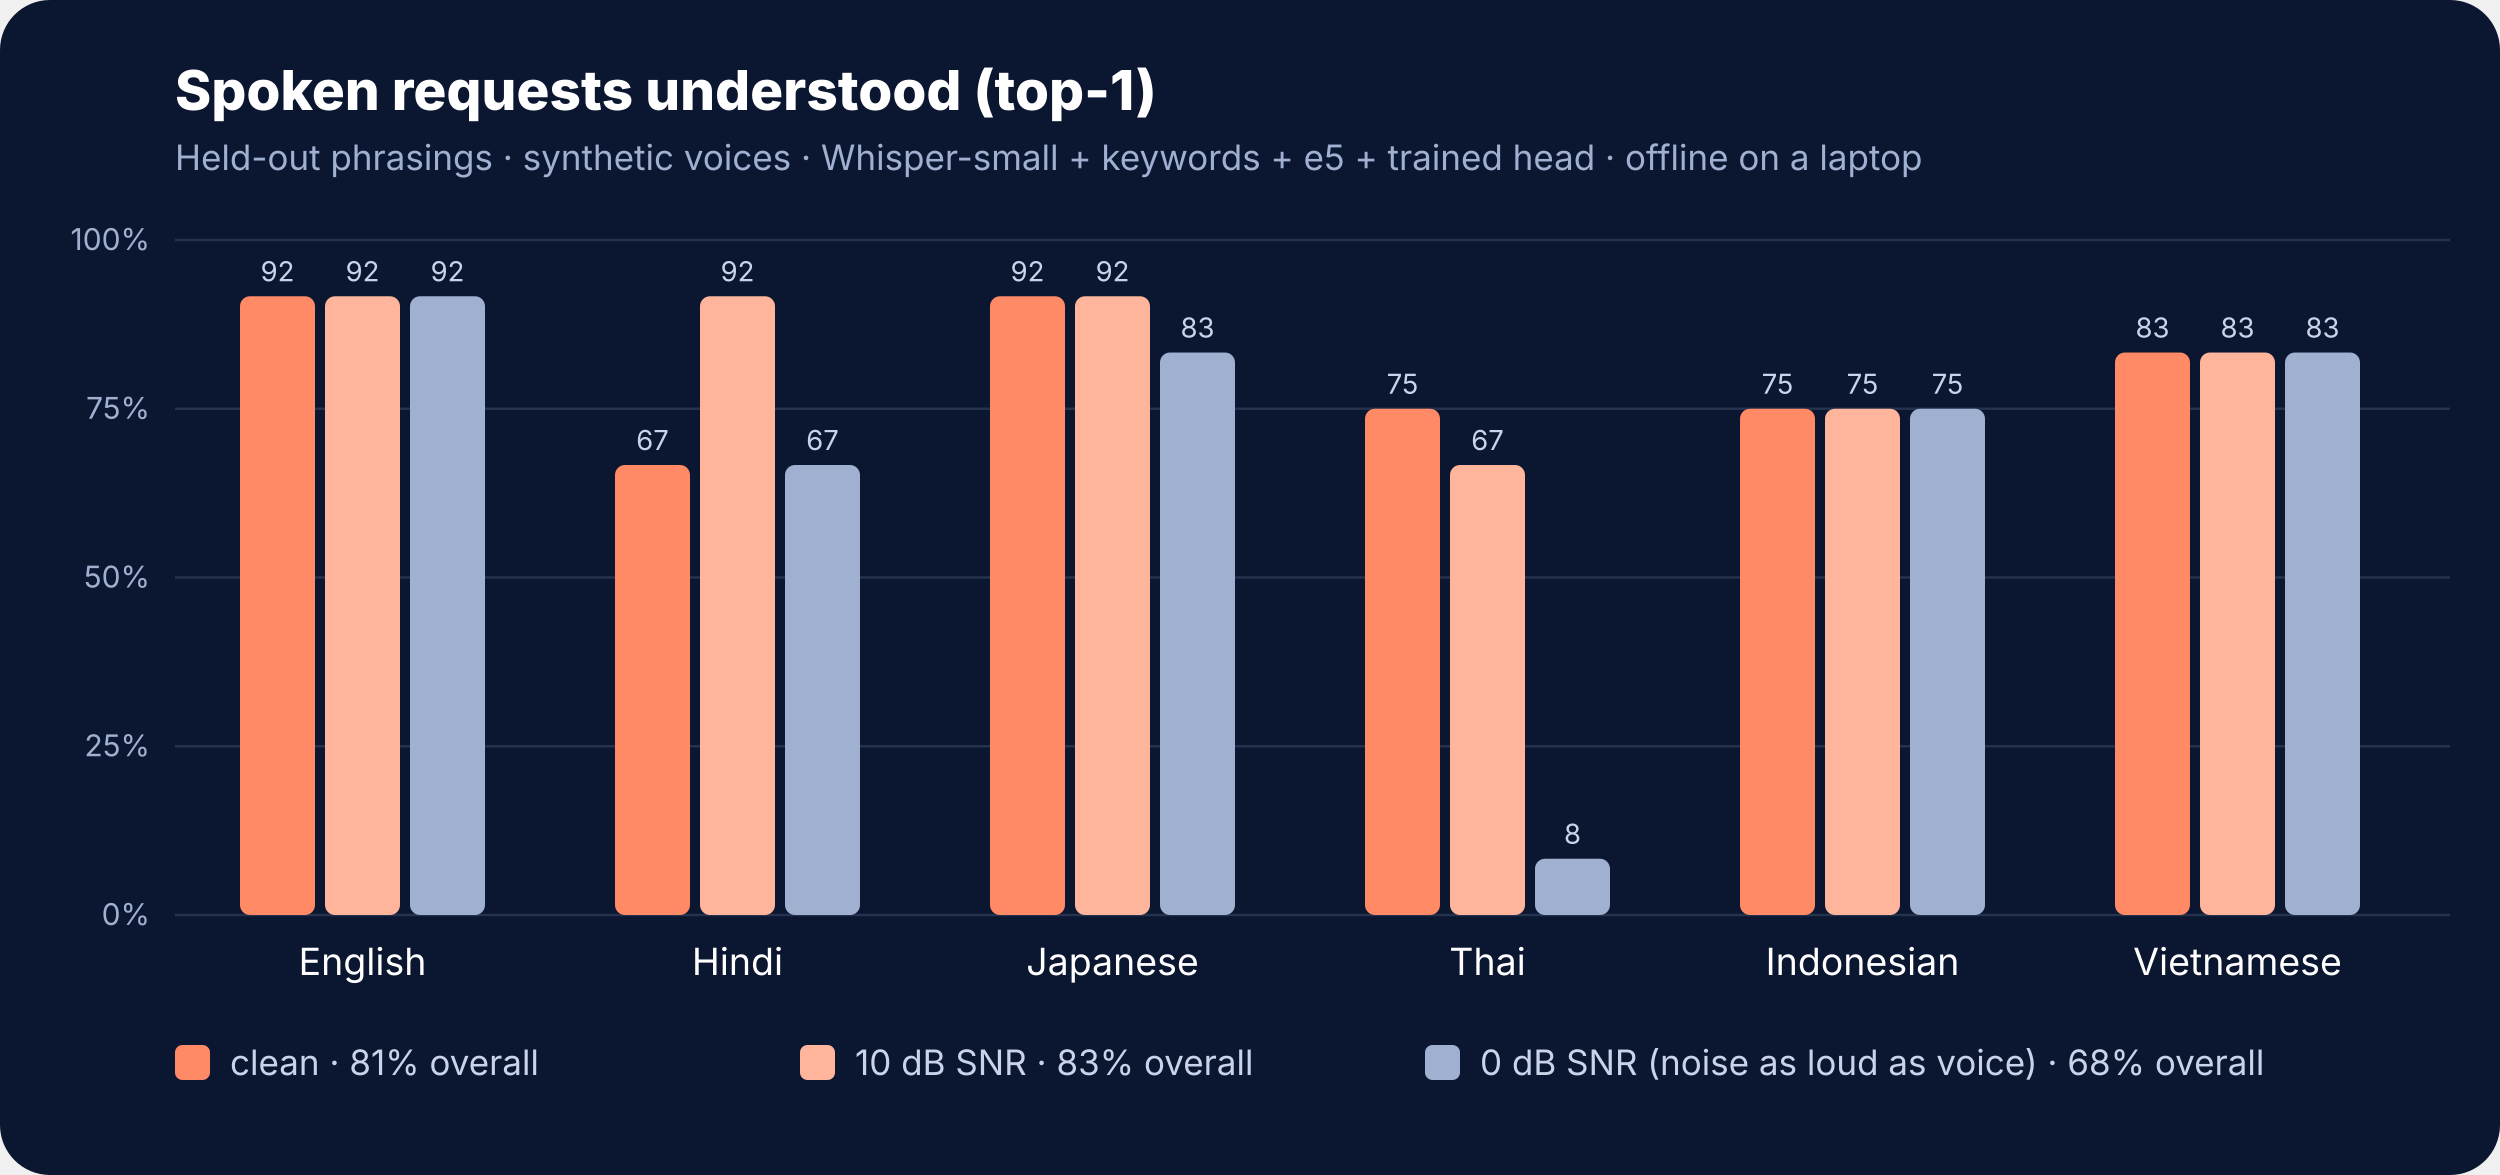
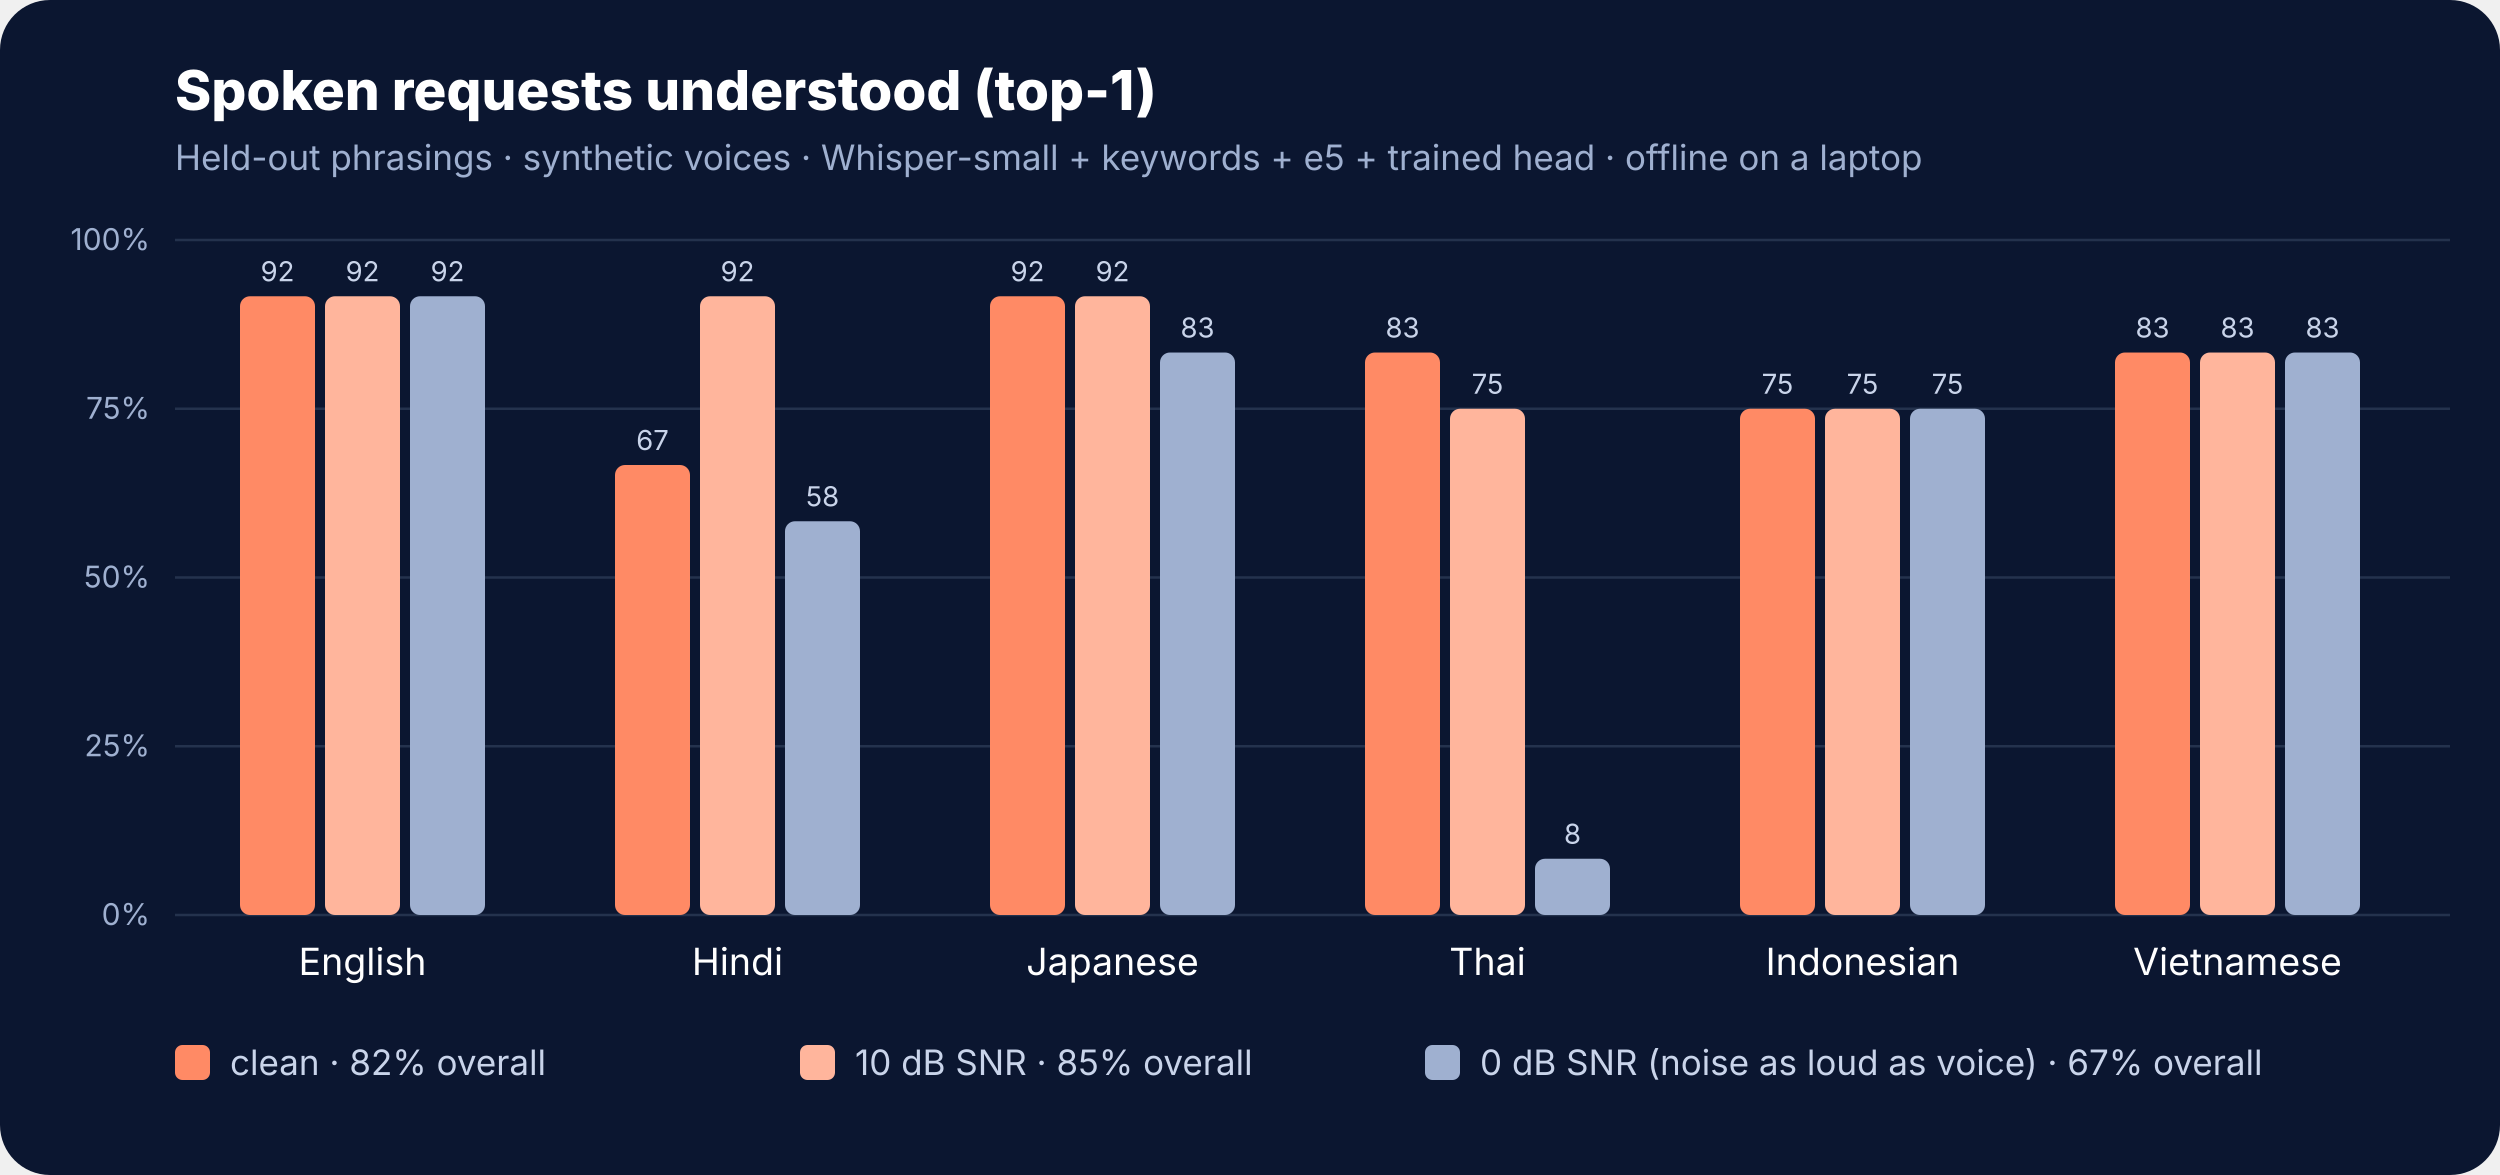
<svg xmlns="http://www.w3.org/2000/svg" viewBox="0 0 1000 470" font-family="system-ui, -apple-system, 'Segoe UI', sans-serif">
  <rect width="1000" height="470" rx="20" fill="#0b1630" />
  <text x="70" y="44" font-size="22" font-weight="800" fill="#fff">Spoken requests understood (top-1)</text>
  <text x="70" y="68" font-size="14" fill="#9fb0d0">Held-out phrasings · synthetic voices · Whisper-small + keywords + e5 + trained head · offline on a laptop</text>
  <line x1="70" x2="980" y1="366" y2="366" stroke="#24324d" />
  <text x="60" y="370" font-size="12" text-anchor="end" fill="#9fb0d0">0%</text>
  <line x1="70" x2="980" y1="298.5" y2="298.5" stroke="#24324d" />
  <text x="60" y="302.5" font-size="12" text-anchor="end" fill="#9fb0d0">25%</text>
  <line x1="70" x2="980" y1="231" y2="231" stroke="#24324d" />
  <text x="60" y="235" font-size="12" text-anchor="end" fill="#9fb0d0">50%</text>
  <line x1="70" x2="980" y1="163.5" y2="163.5" stroke="#24324d" />
  <text x="60" y="167.5" font-size="12" text-anchor="end" fill="#9fb0d0">75%</text>
  <line x1="70" x2="980" y1="96" y2="96" stroke="#24324d" />
  <text x="60" y="100" font-size="12" text-anchor="end" fill="#9fb0d0">100%</text>
  <rect x="96" y="118.5" width="30" height="247.5" rx="4" fill="#ff8a65" />
  <text x="111" y="112.5" font-size="11" text-anchor="middle" fill="#c9d4ea">92</text>
  <rect x="130" y="118.5" width="30" height="247.5" rx="4" fill="#ffb59c" />
  <text x="145" y="112.5" font-size="11" text-anchor="middle" fill="#c9d4ea">92</text>
  <rect x="164" y="118.5" width="30" height="247.5" rx="4" fill="#9fb0d0" />
  <text x="179" y="112.5" font-size="11" text-anchor="middle" fill="#c9d4ea">92</text>
  <text x="145" y="390" font-size="15" text-anchor="middle" fill="#fff">English</text>
  <rect x="246" y="186" width="30" height="180" rx="4" fill="#ff8a65" />
  <text x="261" y="180" font-size="11" text-anchor="middle" fill="#c9d4ea">67</text>
  <rect x="280" y="118.5" width="30" height="247.5" rx="4" fill="#ffb59c" />
  <text x="295" y="112.5" font-size="11" text-anchor="middle" fill="#c9d4ea">92</text>
-   <rect x="314" y="186" width="30" height="180" rx="4" fill="#9fb0d0" />
-   <text x="329" y="180" font-size="11" text-anchor="middle" fill="#c9d4ea">67</text>
+   <rect x="314" y="208.5" width="30" height="157.5" rx="4" fill="#9fb0d0" />
+   <text x="329" y="202.5" font-size="11" text-anchor="middle" fill="#c9d4ea">58</text>
  <text x="295" y="390" font-size="15" text-anchor="middle" fill="#fff">Hindi</text>
  <rect x="396" y="118.5" width="30" height="247.5" rx="4" fill="#ff8a65" />
  <text x="411" y="112.5" font-size="11" text-anchor="middle" fill="#c9d4ea">92</text>
  <rect x="430" y="118.5" width="30" height="247.5" rx="4" fill="#ffb59c" />
  <text x="445" y="112.5" font-size="11" text-anchor="middle" fill="#c9d4ea">92</text>
  <rect x="464" y="141" width="30" height="225" rx="4" fill="#9fb0d0" />
  <text x="479" y="135" font-size="11" text-anchor="middle" fill="#c9d4ea">83</text>
  <text x="445" y="390" font-size="15" text-anchor="middle" fill="#fff">Japanese</text>
-   <rect x="546" y="163.5" width="30" height="202.5" rx="4" fill="#ff8a65" />
-   <text x="561" y="157.5" font-size="11" text-anchor="middle" fill="#c9d4ea">75</text>
-   <rect x="580" y="186" width="30" height="180" rx="4" fill="#ffb59c" />
-   <text x="595" y="180" font-size="11" text-anchor="middle" fill="#c9d4ea">67</text>
+   <rect x="546" y="141" width="30" height="225" rx="4" fill="#ff8a65" />
+   <text x="561" y="135" font-size="11" text-anchor="middle" fill="#c9d4ea">83</text>
+   <rect x="580" y="163.5" width="30" height="202.5" rx="4" fill="#ffb59c" />
+   <text x="595" y="157.5" font-size="11" text-anchor="middle" fill="#c9d4ea">75</text>
  <rect x="614" y="343.5" width="30" height="22.5" rx="4" fill="#9fb0d0" />
  <text x="629" y="337.5" font-size="11" text-anchor="middle" fill="#c9d4ea">8</text>
  <text x="595" y="390" font-size="15" text-anchor="middle" fill="#fff">Thai</text>
  <rect x="696" y="163.5" width="30" height="202.5" rx="4" fill="#ff8a65" />
  <text x="711" y="157.5" font-size="11" text-anchor="middle" fill="#c9d4ea">75</text>
  <rect x="730" y="163.5" width="30" height="202.5" rx="4" fill="#ffb59c" />
  <text x="745" y="157.5" font-size="11" text-anchor="middle" fill="#c9d4ea">75</text>
  <rect x="764" y="163.5" width="30" height="202.5" rx="4" fill="#9fb0d0" />
  <text x="779" y="157.5" font-size="11" text-anchor="middle" fill="#c9d4ea">75</text>
  <text x="745" y="390" font-size="15" text-anchor="middle" fill="#fff">Indonesian</text>
  <rect x="846" y="141" width="30" height="225" rx="4" fill="#ff8a65" />
  <text x="861" y="135" font-size="11" text-anchor="middle" fill="#c9d4ea">83</text>
  <rect x="880" y="141" width="30" height="225" rx="4" fill="#ffb59c" />
  <text x="895" y="135" font-size="11" text-anchor="middle" fill="#c9d4ea">83</text>
  <rect x="914" y="141" width="30" height="225" rx="4" fill="#9fb0d0" />
  <text x="929" y="135" font-size="11" text-anchor="middle" fill="#c9d4ea">83</text>
  <text x="895" y="390" font-size="15" text-anchor="middle" fill="#fff">Vietnamese</text>
  <rect x="70" y="418" width="14" height="14" rx="3" fill="#ff8a65" />
-   <text x="92" y="430" font-size="14" fill="#c9d4ea">clean · 81% overall</text>
+   <text x="92" y="430" font-size="14" fill="#c9d4ea">clean · 82% overall</text>
  <rect x="320" y="418" width="14" height="14" rx="3" fill="#ffb59c" />
-   <text x="342" y="430" font-size="14" fill="#c9d4ea">10 dB SNR · 83% overall</text>
+   <text x="342" y="430" font-size="14" fill="#c9d4ea">10 dB SNR · 85% overall</text>
  <rect x="570" y="418" width="14" height="14" rx="3" fill="#9fb0d0" />
-   <text x="592" y="430" font-size="14" fill="#c9d4ea">0 dB SNR (noise as loud as voice) · 68% overall</text>
+   <text x="592" y="430" font-size="14" fill="#c9d4ea">0 dB SNR (noise as loud as voice) · 67% overall</text>
</svg>
